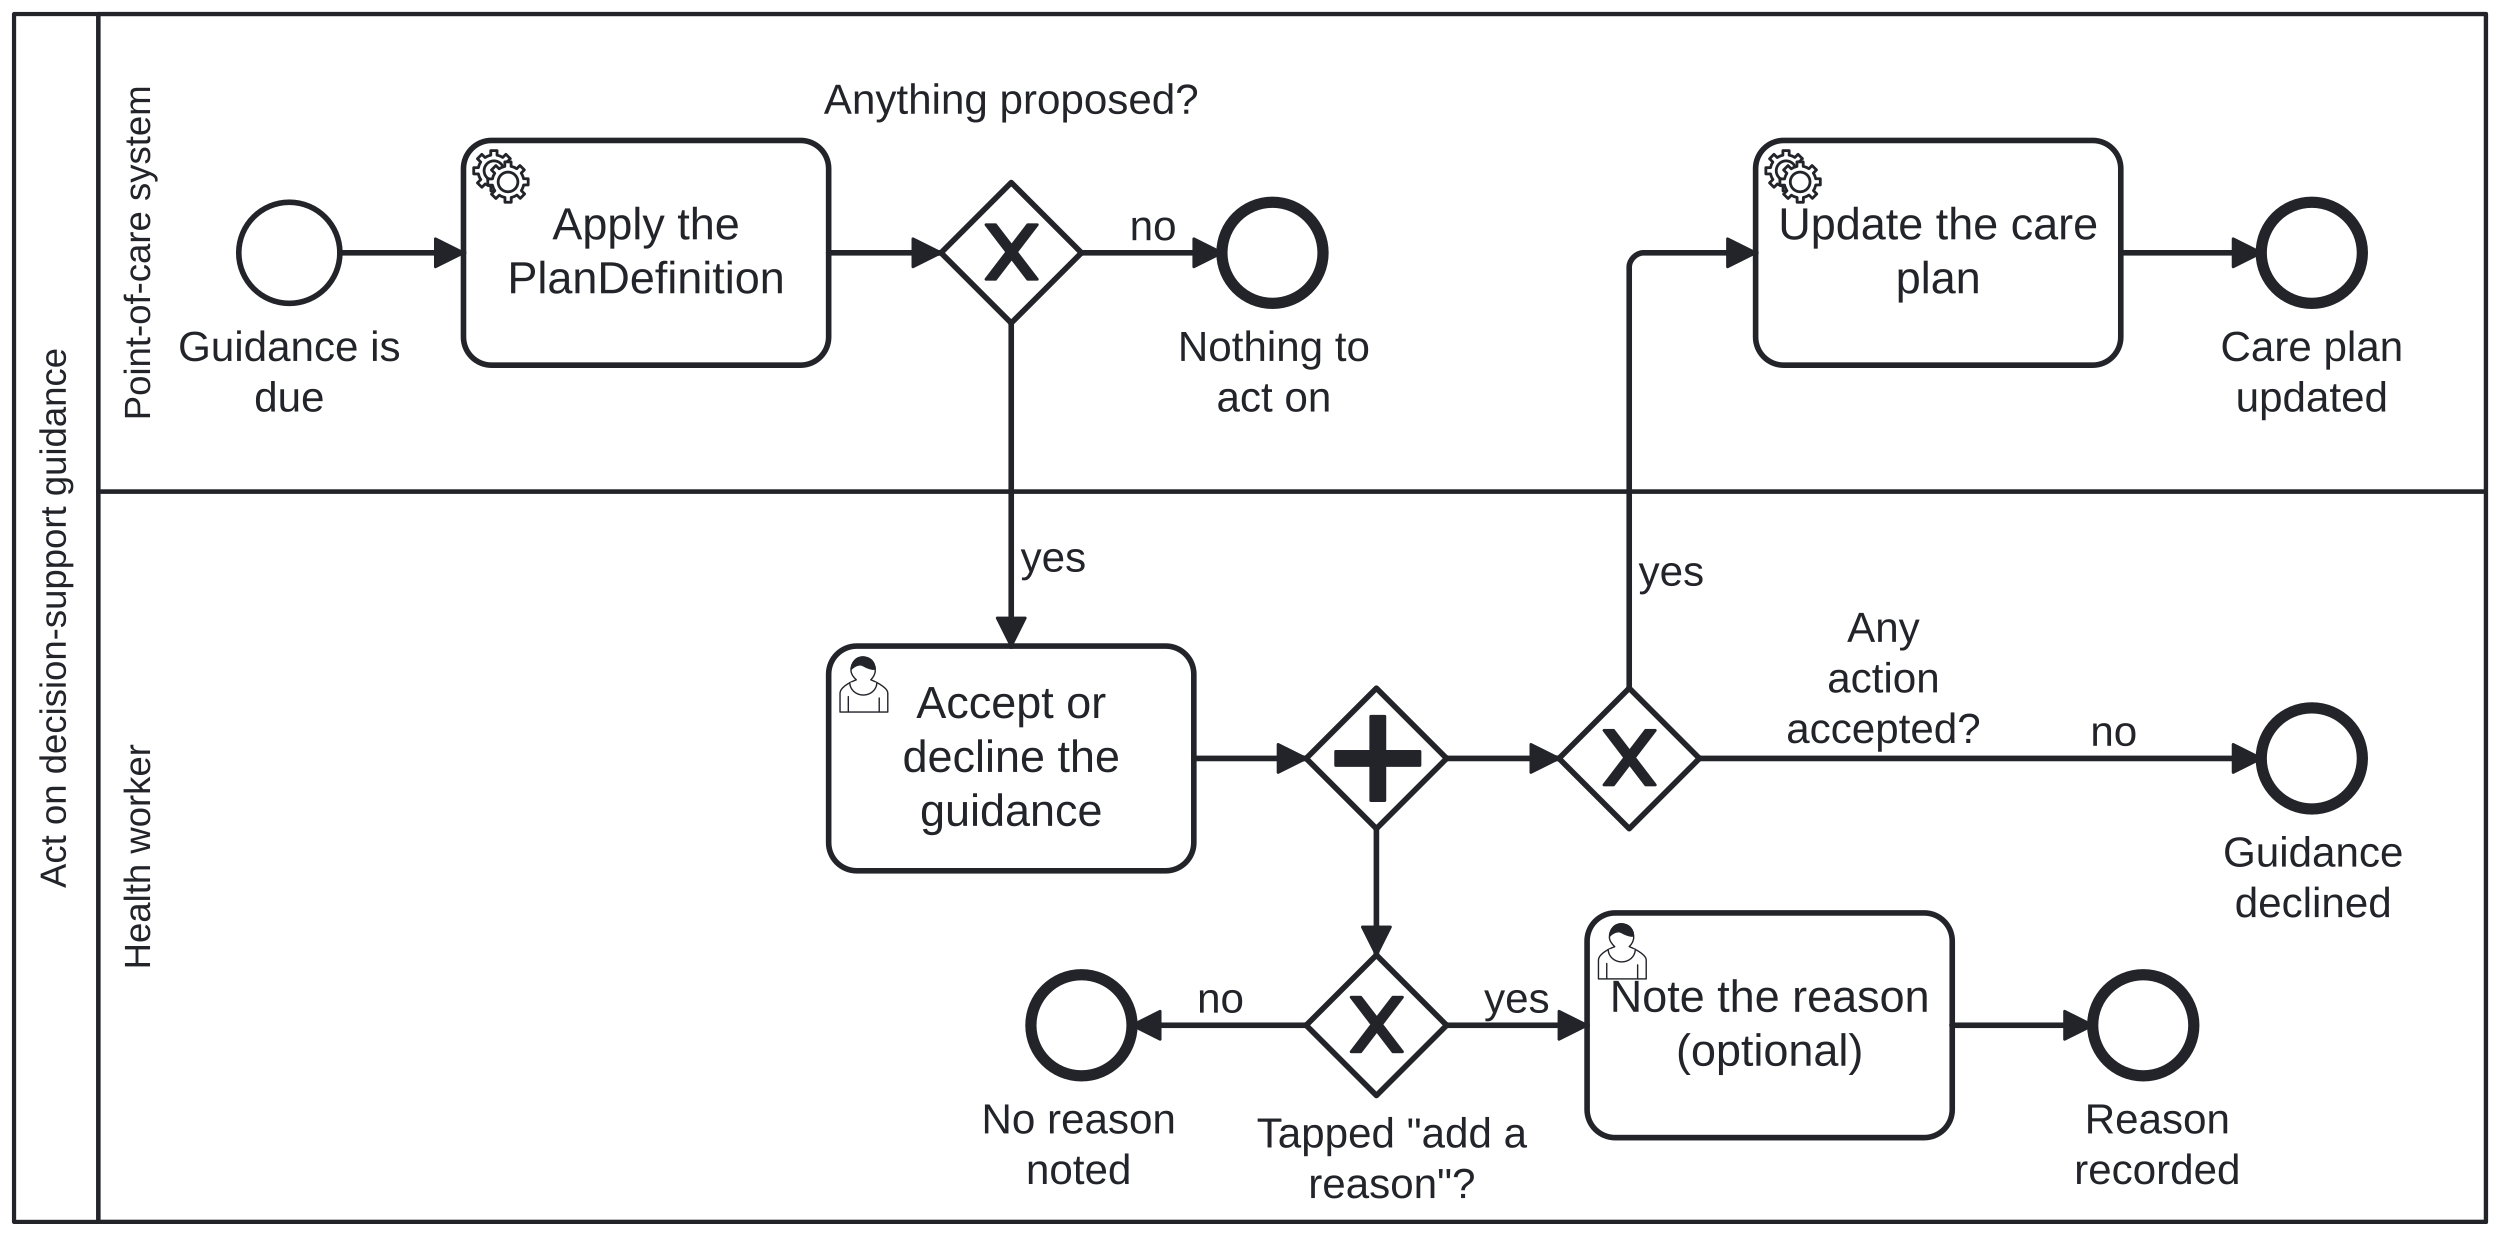
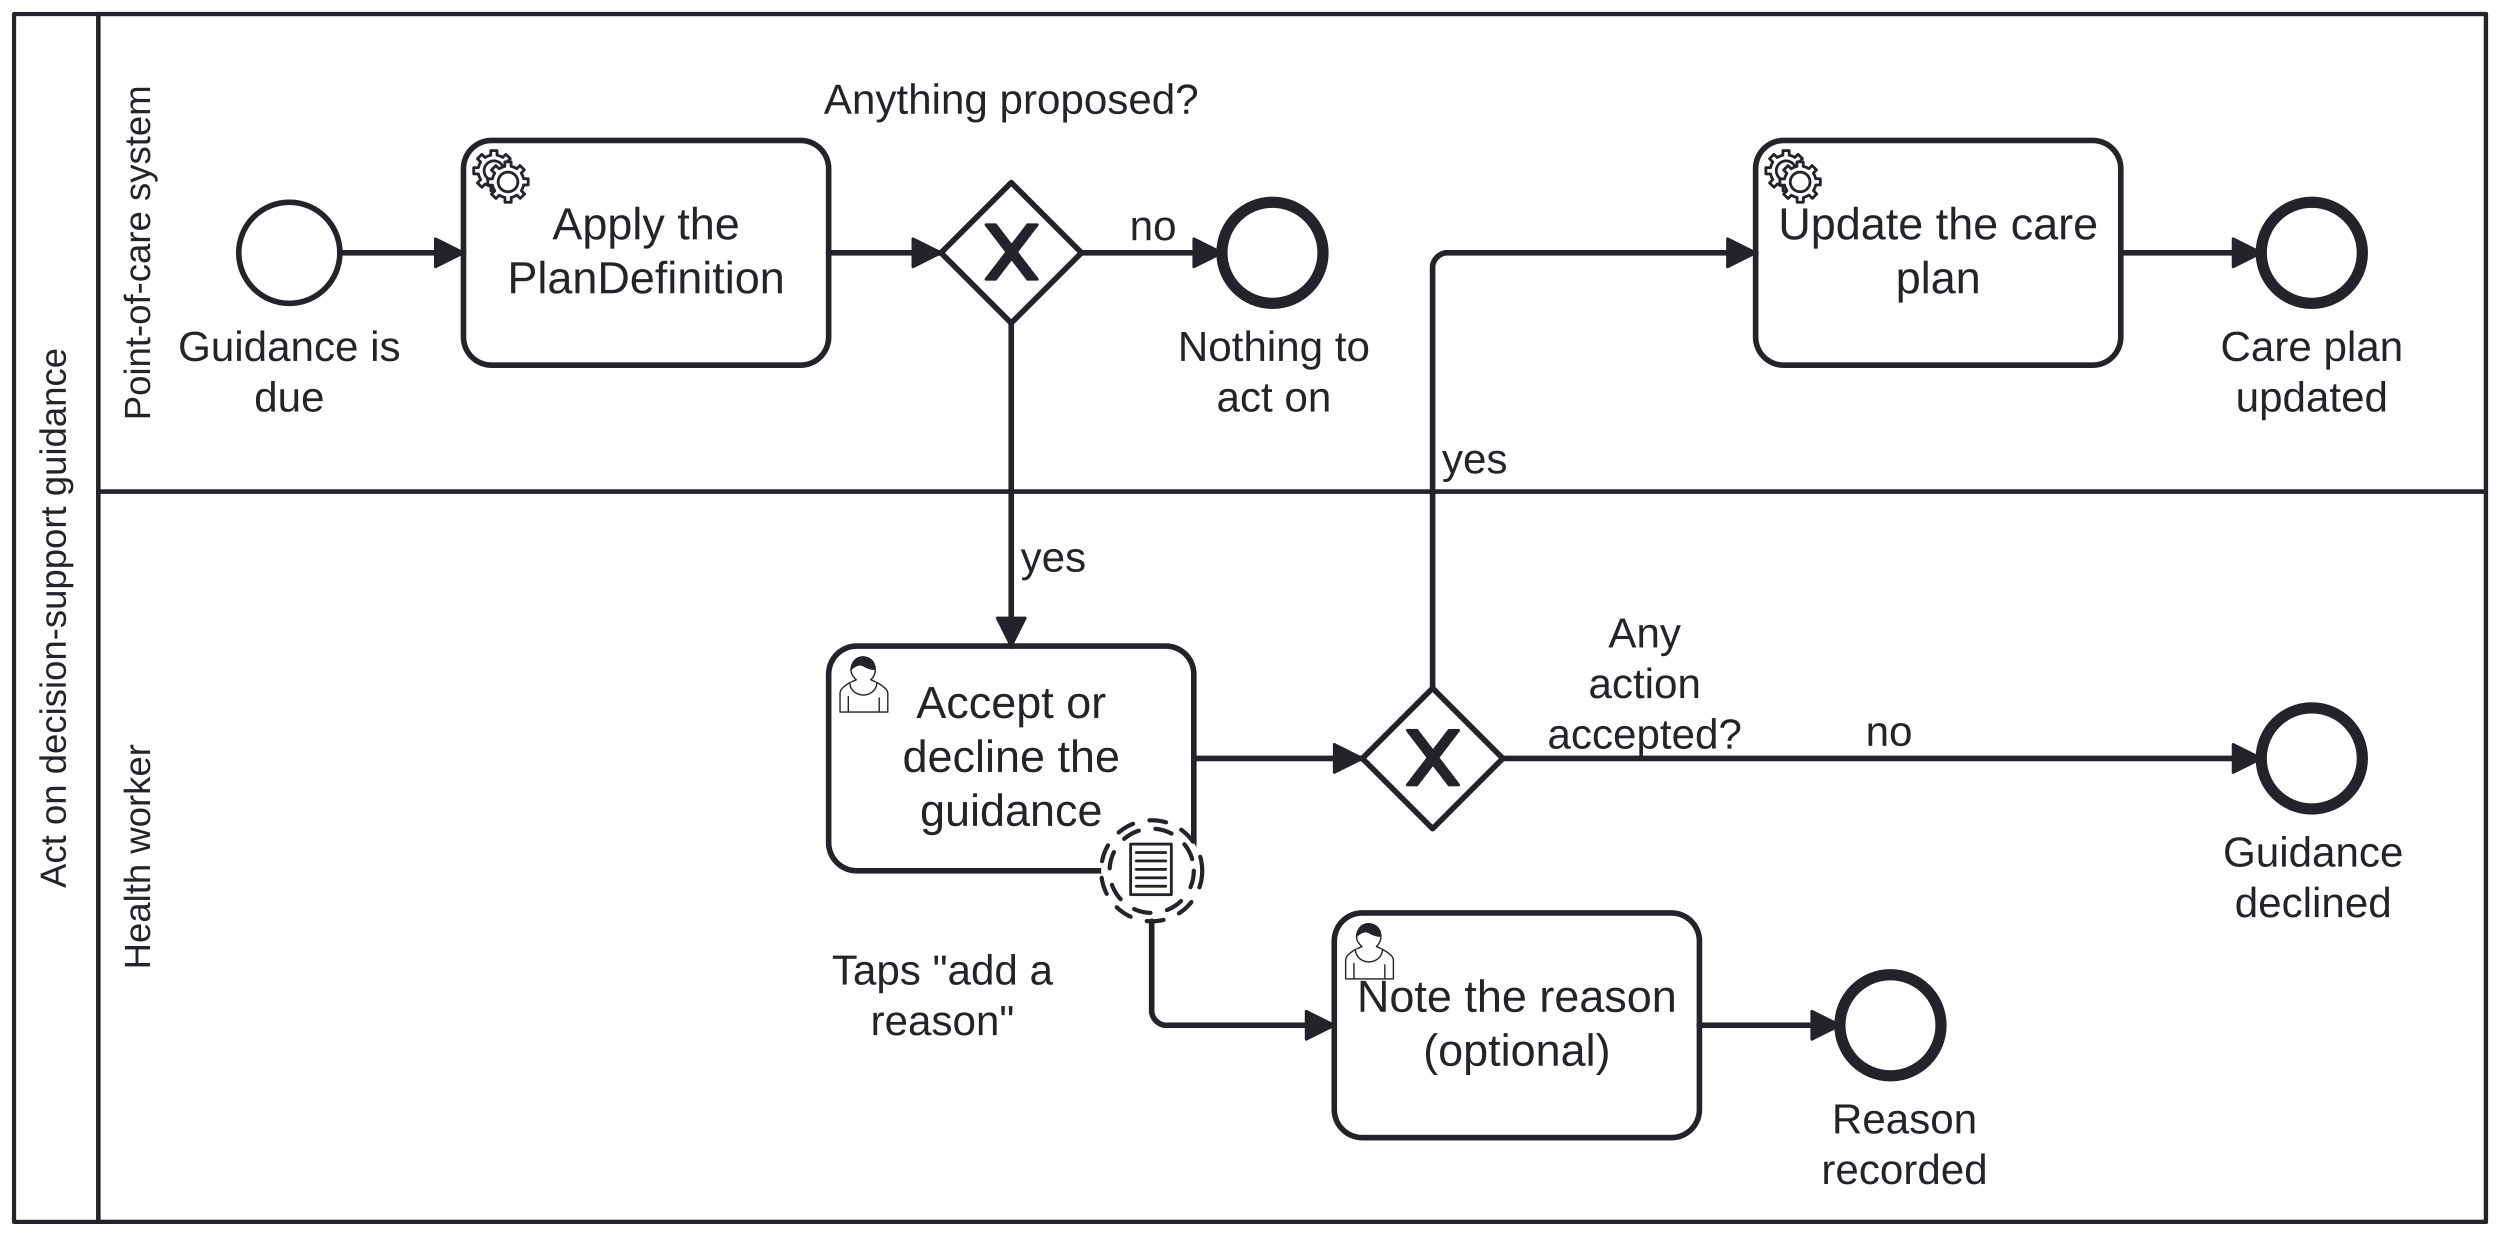
<svg xmlns="http://www.w3.org/2000/svg" width="100%" style="max-width:100%;height:auto" viewBox="95 35 890 440" version="1.1">
  <rect x="95" y="35" width="890" height="440" fill="#ffffff" />
  <g class="djs-group">
    <g class="djs-element djs-shape" data-element-id="Participant_ActOnDecisionSupport" style="display: block;" transform="matrix(1 0 0 1 100 40)">
      <g class="djs-visual">
        <rect x="0" y="0" width="880" height="430" rx="0" ry="0" style="stroke-linecap: round; stroke-linejoin: round; stroke: rgb(34, 36, 42); stroke-width: 1.5px; fill: white; fill-opacity: 0.95;" />
        <path style="fill: none; stroke-linecap: round; stroke-linejoin: round; stroke: rgb(34, 36, 42); stroke-width: 1.5px;" d="M30,0L30,430" />
        <text lineHeight="1.05" class="djs-label" transform="matrix(-1.83697e-16 -1 1 -1.83697e-16 0 430)" style="font-family: Arial, sans-serif; font-size: 13px; font-weight: normal; fill: rgb(34, 36, 42);">
          <tspan x="118.884" y="18.413">Act on decision-support guidance</tspan>
        </text>
      </g>
      <rect class="djs-hit djs-hit-all" x="0" y="0" width="880" height="430" style="fill: none; stroke-opacity: 0; stroke: white; stroke-width: 15px;" />
    </g>
    <g class="djs-children">
      <g class="djs-group">
        <g class="djs-element djs-shape" data-element-id="Lane_HealthWorker" style="display: block;" transform="matrix(1 0 0 1 130 210)">
          <g class="djs-visual">
            <rect x="0" y="0" width="850" height="260" rx="0" ry="0" style="stroke-linecap: round; stroke-linejoin: round; stroke: rgb(34, 36, 42); stroke-width: 1.5px; fill: white; fill-opacity: 0.25;" />
            <text lineHeight="1.05" class="djs-label" transform="matrix(-1.83697e-16 -1 1 -1.83697e-16 0 260)" style="font-family: Arial, sans-serif; font-size: 13px; font-weight: normal; fill: rgb(34, 36, 42);">
              <tspan x="89.902" y="18.413">Health worker</tspan>
            </text>
          </g>
          <rect class="djs-hit djs-hit-all" x="0" y="0" width="850" height="260" style="fill: none; stroke-opacity: 0; stroke: white; stroke-width: 15px;" />
        </g>
      </g>
      <g class="djs-group">
        <g class="djs-element djs-shape" data-element-id="Lane_System" style="display: block;" transform="matrix(1 0 0 1 130 40)">
          <g class="djs-visual">
            <rect x="0" y="0" width="850" height="170" rx="0" ry="0" style="stroke-linecap: round; stroke-linejoin: round; stroke: rgb(34, 36, 42); stroke-width: 1.5px; fill: white; fill-opacity: 0.25;" />
            <text lineHeight="1.05" class="djs-label" transform="matrix(-1.83697e-16 -1 1 -1.83697e-16 0 170)" style="font-family: Arial, sans-serif; font-size: 13px; font-weight: normal; fill: rgb(34, 36, 42);">
              <tspan x="25.399" y="18.413">Point-of-care system</tspan>
            </text>
          </g>
          <rect class="djs-hit djs-hit-all" x="0" y="0" width="850" height="170" style="fill: none; stroke-opacity: 0; stroke: white; stroke-width: 15px;" />
        </g>
      </g>
      <g class="djs-group">
        <g class="djs-element djs-shape" data-element-id="Start_GuidanceDue" style="display: block;" transform="matrix(1 0 0 1 180 107)">
          <g class="djs-visual">
            <circle cx="18" cy="18" r="18" style="stroke-linecap: round; stroke-linejoin: round; stroke: rgb(34, 36, 42); stroke-width: 2px; fill: white; fill-opacity: 0.95;" />
          </g>
          <rect class="djs-hit djs-hit-all" x="0" y="0" width="36" height="36" style="fill: none; stroke-opacity: 0; stroke: white; stroke-width: 15px;" />
        </g>
      </g>
      <g class="djs-group">
        <g class="djs-element djs-shape" data-element-id="Start_GuidanceDue_label" style="display: block;" transform="matrix(1 0 0 1 158 150)">
          <g class="djs-visual">
            <text lineHeight="1.2" class="djs-label" style="font-family: Arial, sans-serif; font-size: 15px; font-weight: normal; fill: rgb(34, 36, 42);">
              <tspan x="0.394" y="13.5">Guidance is</tspan>
              <tspan x="27.487" y="31.5">due</tspan>
            </text>
          </g>
          <rect class="djs-hit djs-hit-all" x="0" y="0" width="80" height="36" style="fill: none; stroke-opacity: 0; stroke: white; stroke-width: 15px;" />
        </g>
      </g>
      <g class="djs-group">
        <g class="djs-element djs-shape" data-element-id="Task_Apply" style="display: block;" transform="matrix(1 0 0 1 260 85)">
          <g class="djs-visual">
            <rect x="0" y="0" width="130" height="80" rx="10" ry="10" style="stroke-linecap: round; stroke-linejoin: round; stroke: rgb(34, 36, 42); stroke-width: 2px; fill: white; fill-opacity: 0.95;" />
            <text lineHeight="1.2" class="djs-label" style="font-family: Arial, sans-serif; font-size: 16px; font-weight: normal; fill: rgb(34, 36, 42);">
              <tspan x="31.645" y="35.2">Apply the </tspan>
              <tspan x="15.637" y="54.4">PlanDefinition</tspan>
            </text>
            <circle cx="5" cy="5" r="5" transform="translate(6, 6)" style="stroke-linecap: round; stroke-linejoin: round; stroke: none; stroke-width: 2px; fill: white;" />
            <path d="m 12,18 v -1.713 c 0.352,-0.07 0.704,-0.178 1.048,-0.321 0.344,-0.145 0.666,-0.321 0.966,-0.521 l 1.194,1.18 1.567,-1.577 -1.195,-1.18 c 0.403,-0.614 0.683,-1.299 0.825,-2.018 l 1.622,-0.01 v -2.22 l -1.637,0.01 c -0.073,-0.352 -0.178,-0.7 -0.324,-1.044 -0.145,-0.344 -0.321,-0.664 -0.523,-0.962 l 1.131,-1.136 -1.583,-1.563 -1.13,1.136 c -0.614,-0.401 -1.303,-0.681 -2.023,-0.822 l 0.009,-1.619 h -2.241 l 0.004,1.631 c -0.354,0.074 -0.705,0.18 -1.05,0.324 -0.344,0.144 -0.665,0.321 -0.964,0.52 l -1.17,-1.158 -1.567,1.579 1.168,1.157 c -0.403,0.613 -0.683,1.298 -0.825,2.017 l -1.659,0.003 v 2.222 l 1.672,-0.006 c 0.073,0.351 0.18,0.702 0.324,1.045 0.145,0.344 0.321,0.664 0.523,0.961 l -1.199,1.197 1.584,1.56 1.196,-1.193 c 0.614,0.403 1.303,0.682 2.023,0.823 l 7.19e-4,1.699 h 2.227 z m 0.221,-3.996 c -1.789,0.75 -3.858,-0.093 -4.61,-1.874 -0.752,-1.783 0.091,-3.846 1.88,-4.596 1.788,-0.749 3.857,0.093 4.609,1.874 0.752,1.782 -0.091,3.846 -1.88,4.596 z" style="fill: white; stroke-linecap: round; stroke-linejoin: round; stroke: rgb(34, 36, 42); stroke-width: 1px;" />
            <circle cx="5" cy="5" r="5" transform="translate(11, 10)" style="stroke-linecap: round; stroke-linejoin: round; stroke: none; stroke-width: 2px; fill: white;" />
            <path d="m 17,22 v -1.713 c 0.352,-0.07 0.704,-0.178 1.048,-0.321 0.344,-0.145 0.666,-0.321 0.966,-0.521 l 1.194,1.18 1.567,-1.577 -1.195,-1.18 c 0.403,-0.614 0.683,-1.299 0.825,-2.018 l 1.622,-0.01 v -2.22 l -1.637,0.01 c -0.073,-0.352 -0.178,-0.7 -0.324,-1.044 -0.145,-0.344 -0.321,-0.664 -0.523,-0.962 l 1.131,-1.136 -1.583,-1.563 -1.13,1.136 c -0.614,-0.401 -1.303,-0.681 -2.023,-0.822 l 0.009,-1.619 h -2.241 l 0.004,1.631 c -0.354,0.074 -0.705,0.18 -1.05,0.324 -0.344,0.144 -0.665,0.321 -0.964,0.52 l -1.17,-1.158 -1.567,1.579 1.168,1.157 c -0.403,0.613 -0.683,1.298 -0.825,2.017 l -1.659,0.003 v 2.222 l 1.672,-0.006 c 0.073,0.351 0.18,0.702 0.324,1.045 0.145,0.344 0.321,0.664 0.523,0.961 l -1.199,1.197 1.584,1.56 1.196,-1.193 c 0.614,0.403 1.303,0.682 2.023,0.823 l 7.19e-4,1.699 h 2.227 z m 0.221,-3.996 c -1.789,0.75 -3.858,-0.093 -4.61,-1.874 -0.752,-1.783 0.091,-3.846 1.88,-4.596 1.788,-0.749 3.857,0.093 4.609,1.874 0.752,1.782 -0.091,3.846 -1.88,4.596 z" style="fill: white; stroke-linecap: round; stroke-linejoin: round; stroke: rgb(34, 36, 42); stroke-width: 1px;" />
          </g>
          <rect class="djs-hit djs-hit-all" x="0" y="0" width="130" height="80" style="fill: none; stroke-opacity: 0; stroke: white; stroke-width: 15px;" />
        </g>
      </g>
      <g class="djs-group">
        <g class="djs-element djs-shape" data-element-id="Gateway_HasGuidance" style="display: block;" transform="matrix(1 0 0 1 430 100)">
          <g class="djs-visual">
            <polygon points="25,0 50,25 25,50 0,25" style="stroke-linecap: round; stroke-linejoin: round; stroke: rgb(34, 36, 42); stroke-width: 2px; fill: white; fill-opacity: 0.95;" />
            <path d="m 16,15 7.429,9.714 -7.429,9.714 3.429,0 5.714,-7.464 5.714,7.464 3.429,0 -7.429,-9.714 7.429,-9.714 -3.429,0 -5.714,7.464 -5.714,-7.464 -3.429,0 z" style="fill: rgb(34, 36, 42); stroke-linecap: round; stroke-linejoin: round; stroke: rgb(34, 36, 42); stroke-width: 1px;" />
          </g>
          <rect class="djs-hit djs-hit-all" x="0" y="0" width="50" height="50" style="fill: none; stroke-opacity: 0; stroke: white; stroke-width: 15px;" />
        </g>
      </g>
      <g class="djs-group">
        <g class="djs-element djs-shape" data-element-id="Gateway_HasGuidance_label" style="display: block;" transform="matrix(1 0 0 1 388 62)">
          <g class="djs-visual">
            <text lineHeight="1.2" class="djs-label" style="font-family: Arial, sans-serif; font-size: 15px; font-weight: normal; fill: rgb(34, 36, 42);">
              <tspan x="0.284" y="13.5">Anything proposed?</tspan>
            </text>
          </g>
          <rect class="djs-hit djs-hit-all" x="0" y="0" width="134" height="18" style="fill: none; stroke-opacity: 0; stroke: white; stroke-width: 15px;" />
        </g>
      </g>
      <g class="djs-group">
        <g class="djs-element djs-shape" data-element-id="End_NoGuidance" style="display: block;" transform="matrix(1 0 0 1 530 107)">
          <g class="djs-visual">
            <circle cx="18" cy="18" r="18" style="stroke-linecap: round; stroke-linejoin: round; stroke: rgb(34, 36, 42); stroke-width: 4px; fill: white; fill-opacity: 0.95;" />
          </g>
          <rect class="djs-hit djs-hit-all" x="0" y="0" width="36" height="36" style="fill: none; stroke-opacity: 0; stroke: white; stroke-width: 15px;" />
        </g>
      </g>
      <g class="djs-group">
        <g class="djs-element djs-shape" data-element-id="End_NoGuidance_label" style="display: block;" transform="matrix(1 0 0 1 514 150)">
          <g class="djs-visual">
            <text lineHeight="1.2" class="djs-label" style="font-family: Arial, sans-serif; font-size: 15px; font-weight: normal; fill: rgb(34, 36, 42);">
              <tspan x="0.311" y="13.5">Nothing to</tspan>
              <tspan x="14.069" y="31.5">act on</tspan>
            </text>
          </g>
          <rect class="djs-hit djs-hit-all" x="0" y="0" width="69" height="36" style="fill: none; stroke-opacity: 0; stroke: white; stroke-width: 15px;" />
        </g>
      </g>
      <g class="djs-group">
        <g class="djs-element djs-shape" data-element-id="Task_Review" style="display: block;" transform="matrix(1 0 0 1 390 265)">
          <g class="djs-visual">
            <rect x="0" y="0" width="130" height="80" rx="10" ry="10" style="stroke-linecap: round; stroke-linejoin: round; stroke: rgb(34, 36, 42); stroke-width: 2px; fill: white; fill-opacity: 0.95;" />
            <text lineHeight="1.2" class="djs-label" style="font-family: Arial, sans-serif; font-size: 16px; font-weight: normal; fill: rgb(34, 36, 42);">
              <tspan x="31.207" y="25.6">Accept or </tspan>
              <tspan x="26.305" y="44.8">decline the </tspan>
              <tspan x="32.527" y="64">guidance</tspan>
            </text>
            <path d="m 15,12 c 0.909,-0.845 1.594,-2.049 1.594,-3.385 0,-2.554 -1.805,-4.622 -4.357,-4.622 -2.552,0 -4.288,2.068 -4.288,4.622 0,1.348 0.974,2.562 1.896,3.405 -0.529,0.187 -5.669,2.097 -5.794,4.756 v 6.718 h 17 v -6.718 c 0,-2.298 -5.528,-4.595 -6.051,-4.776 zm -8,6 l 0,5.5 m 11,0 l 0,-5" style="fill: white; stroke-linecap: round; stroke-linejoin: round; stroke: rgb(34, 36, 42); stroke-width: 0.5px;" />
            <path d="m 15,12 m 2.162,1.009 c 0,2.447 -2.158,4.431 -4.821,4.431 -2.665,0 -4.822,-1.981 -4.822,-4.431 " style="fill: white; stroke-linecap: round; stroke-linejoin: round; stroke: rgb(34, 36, 42); stroke-width: 0.5px;" />
            <path d="m 15,12 m -6.9,-3.80 c 0,0 2.251,-2.358 4.274,-1.177 2.024,1.181 4.221,1.537 4.124,0.965 -0.098,-0.57 -0.117,-3.791 -4.191,-4.136 -3.575,0.001 -4.208,3.367 -4.207,4.348 z" style="fill: rgb(34, 36, 42); stroke-linecap: round; stroke-linejoin: round; stroke: rgb(34, 36, 42); stroke-width: 0.5px;" />
          </g>
          <rect class="djs-hit djs-hit-all" x="0" y="0" width="130" height="80" style="fill: none; stroke-opacity: 0; stroke: white; stroke-width: 15px;" />
        </g>
      </g>
      <g class="djs-group">
-         <g class="djs-element djs-shape" data-element-id="Gateway_Fork" style="display: block;" transform="matrix(1 0 0 1 560 280)">
-           <g class="djs-visual">
-             <polygon points="25,0 50,25 25,50 0,25" style="stroke-linecap: round; stroke-linejoin: round; stroke: rgb(34, 36, 42); stroke-width: 2px; fill: white; fill-opacity: 0.95;" />
-             <path d="m 23,10 0,12.5 -12.5,0 0,5 12.5,0 0,12.5 5,0 0,-12.5 12.5,0 0,-5 -12.5,0 0,-12.5 -5,0 z" style="fill: rgb(34, 36, 42); stroke-linecap: round; stroke-linejoin: round; stroke: rgb(34, 36, 42); stroke-width: 1px;" />
-           </g>
-           <rect class="djs-hit djs-hit-all" x="0" y="0" width="50" height="50" style="fill: none; stroke-opacity: 0; stroke: white; stroke-width: 15px;" />
-         </g>
-       </g>
-       <g class="djs-group">
-         <g class="djs-element djs-shape" data-element-id="Gateway_AddReason" style="display: block;" transform="matrix(1 0 0 1 560 375)">
+         <g class="djs-element djs-shape" data-element-id="Gateway_Accepted" style="display: block;" transform="matrix(1 0 0 1 580 280)">
          <g class="djs-visual">
            <polygon points="25,0 50,25 25,50 0,25" style="stroke-linecap: round; stroke-linejoin: round; stroke: rgb(34, 36, 42); stroke-width: 2px; fill: white; fill-opacity: 0.95;" />
            <path d="m 16,15 7.429,9.714 -7.429,9.714 3.429,0 5.714,-7.464 5.714,7.464 3.429,0 -7.429,-9.714 7.429,-9.714 -3.429,0 -5.714,7.464 -5.714,-7.464 -3.429,0 z" style="fill: rgb(34, 36, 42); stroke-linecap: round; stroke-linejoin: round; stroke: rgb(34, 36, 42); stroke-width: 1px;" />
          </g>
          <rect class="djs-hit djs-hit-all" x="0" y="0" width="50" height="50" style="fill: none; stroke-opacity: 0; stroke: white; stroke-width: 15px;" />
        </g>
      </g>
      <g class="djs-group">
-         <g class="djs-element djs-shape" data-element-id="Gateway_AddReason_label" style="display: block;" transform="matrix(1 0 0 1 542 430)">
-           <g class="djs-visual">
-             <text lineHeight="1.2" class="djs-label" style="font-family: Arial, sans-serif; font-size: 15px; font-weight: normal; fill: rgb(34, 36, 42);">
-               <tspan x="0.38" y="13.5">Tapped "add a</tspan>
-               <tspan x="18.734" y="31.5">reason"?</tspan>
-             </text>
-           </g>
-           <rect class="djs-hit djs-hit-all" x="0" y="0" width="97" height="36" style="fill: none; stroke-opacity: 0; stroke: white; stroke-width: 15px;" />
-         </g>
-       </g>
-       <g class="djs-group">
-         <g class="djs-element djs-shape" data-element-id="End_NoReason" style="display: block;" transform="matrix(1 0 0 1 462 382)">
-           <g class="djs-visual">
-             <circle cx="18" cy="18" r="18" style="stroke-linecap: round; stroke-linejoin: round; stroke: rgb(34, 36, 42); stroke-width: 4px; fill: white; fill-opacity: 0.95;" />
-           </g>
-           <rect class="djs-hit djs-hit-all" x="0" y="0" width="36" height="36" style="fill: none; stroke-opacity: 0; stroke: white; stroke-width: 15px;" />
-         </g>
-       </g>
-       <g class="djs-group">
-         <g class="djs-element djs-shape" data-element-id="End_NoReason_label" style="display: block;" transform="matrix(1 0 0 1 444 425)">
-           <g class="djs-visual">
-             <text lineHeight="1.2" class="djs-label" style="font-family: Arial, sans-serif; font-size: 15px; font-weight: normal; fill: rgb(34, 36, 42);">
-               <tspan x="0.397" y="13.5">No reason</tspan>
-               <tspan x="16.232" y="31.5">noted</tspan>
-             </text>
-           </g>
-           <rect class="djs-hit djs-hit-all" x="0" y="0" width="70" height="36" style="fill: none; stroke-opacity: 0; stroke: white; stroke-width: 15px;" />
-         </g>
-       </g>
-       <g class="djs-group">
-         <g class="djs-element djs-shape" data-element-id="Gateway_Accepted" style="display: block;" transform="matrix(1 0 0 1 650 280)">
-           <g class="djs-visual">
-             <polygon points="25,0 50,25 25,50 0,25" style="stroke-linecap: round; stroke-linejoin: round; stroke: rgb(34, 36, 42); stroke-width: 2px; fill: white; fill-opacity: 0.95;" />
-             <path d="m 16,15 7.429,9.714 -7.429,9.714 3.429,0 5.714,-7.464 5.714,7.464 3.429,0 -7.429,-9.714 7.429,-9.714 -3.429,0 -5.714,7.464 -5.714,-7.464 -3.429,0 z" style="fill: rgb(34, 36, 42); stroke-linecap: round; stroke-linejoin: round; stroke: rgb(34, 36, 42); stroke-width: 1px;" />
-           </g>
-           <rect class="djs-hit djs-hit-all" x="0" y="0" width="50" height="50" style="fill: none; stroke-opacity: 0; stroke: white; stroke-width: 15px;" />
-         </g>
-       </g>
-       <g class="djs-group">
-         <g class="djs-element djs-shape" data-element-id="Gateway_Accepted_label" style="display: block;" transform="matrix(1 0 0 1 730 250)">
+         <g class="djs-element djs-shape" data-element-id="Gateway_Accepted_label" style="display: block;" transform="matrix(1 0 0 1 645 252)">
          <g class="djs-visual">
            <text lineHeight="1.2" class="djs-label" style="font-family: Arial, sans-serif; font-size: 15px; font-weight: normal; fill: rgb(34, 36, 42);">
              <tspan x="22.576" y="13.5">Any </tspan>
              <tspan x="15.487" y="31.5">action </tspan>
              <tspan x="0.889" y="49.5">accepted?</tspan>
            </text>
          </g>
          <rect class="djs-hit djs-hit-all" x="0" y="0" width="71" height="36" style="fill: none; stroke-opacity: 0; stroke: white; stroke-width: 15px;" />
        </g>
      </g>
      <g class="djs-group">
        <g class="djs-element djs-shape" data-element-id="Task_Activate" style="display: block;" transform="matrix(1 0 0 1 720 85)">
          <g class="djs-visual">
            <rect x="0" y="0" width="130" height="80" rx="10" ry="10" style="stroke-linecap: round; stroke-linejoin: round; stroke: rgb(34, 36, 42); stroke-width: 2px; fill: white; fill-opacity: 0.95;" />
            <text lineHeight="1.2" class="djs-label" style="font-family: Arial, sans-serif; font-size: 16px; font-weight: normal; fill: rgb(34, 36, 42);">
              <tspan x="8.074" y="35.2">Update the care</tspan>
              <tspan x="49.875" y="54.4">plan</tspan>
            </text>
            <circle cx="5" cy="5" r="5" transform="translate(6, 6)" style="stroke-linecap: round; stroke-linejoin: round; stroke: none; stroke-width: 2px; fill: white;" />
            <path d="m 12,18 v -1.713 c 0.352,-0.07 0.704,-0.178 1.048,-0.321 0.344,-0.145 0.666,-0.321 0.966,-0.521 l 1.194,1.18 1.567,-1.577 -1.195,-1.18 c 0.403,-0.614 0.683,-1.299 0.825,-2.018 l 1.622,-0.01 v -2.22 l -1.637,0.01 c -0.073,-0.352 -0.178,-0.7 -0.324,-1.044 -0.145,-0.344 -0.321,-0.664 -0.523,-0.962 l 1.131,-1.136 -1.583,-1.563 -1.13,1.136 c -0.614,-0.401 -1.303,-0.681 -2.023,-0.822 l 0.009,-1.619 h -2.241 l 0.004,1.631 c -0.354,0.074 -0.705,0.18 -1.05,0.324 -0.344,0.144 -0.665,0.321 -0.964,0.52 l -1.17,-1.158 -1.567,1.579 1.168,1.157 c -0.403,0.613 -0.683,1.298 -0.825,2.017 l -1.659,0.003 v 2.222 l 1.672,-0.006 c 0.073,0.351 0.18,0.702 0.324,1.045 0.145,0.344 0.321,0.664 0.523,0.961 l -1.199,1.197 1.584,1.56 1.196,-1.193 c 0.614,0.403 1.303,0.682 2.023,0.823 l 7.19e-4,1.699 h 2.227 z m 0.221,-3.996 c -1.789,0.75 -3.858,-0.093 -4.61,-1.874 -0.752,-1.783 0.091,-3.846 1.88,-4.596 1.788,-0.749 3.857,0.093 4.609,1.874 0.752,1.782 -0.091,3.846 -1.88,4.596 z" style="fill: white; stroke-linecap: round; stroke-linejoin: round; stroke: rgb(34, 36, 42); stroke-width: 1px;" />
            <circle cx="5" cy="5" r="5" transform="translate(11, 10)" style="stroke-linecap: round; stroke-linejoin: round; stroke: none; stroke-width: 2px; fill: white;" />
            <path d="m 17,22 v -1.713 c 0.352,-0.07 0.704,-0.178 1.048,-0.321 0.344,-0.145 0.666,-0.321 0.966,-0.521 l 1.194,1.18 1.567,-1.577 -1.195,-1.18 c 0.403,-0.614 0.683,-1.299 0.825,-2.018 l 1.622,-0.01 v -2.22 l -1.637,0.01 c -0.073,-0.352 -0.178,-0.7 -0.324,-1.044 -0.145,-0.344 -0.321,-0.664 -0.523,-0.962 l 1.131,-1.136 -1.583,-1.563 -1.13,1.136 c -0.614,-0.401 -1.303,-0.681 -2.023,-0.822 l 0.009,-1.619 h -2.241 l 0.004,1.631 c -0.354,0.074 -0.705,0.18 -1.05,0.324 -0.344,0.144 -0.665,0.321 -0.964,0.52 l -1.17,-1.158 -1.567,1.579 1.168,1.157 c -0.403,0.613 -0.683,1.298 -0.825,2.017 l -1.659,0.003 v 2.222 l 1.672,-0.006 c 0.073,0.351 0.18,0.702 0.324,1.045 0.145,0.344 0.321,0.664 0.523,0.961 l -1.199,1.197 1.584,1.56 1.196,-1.193 c 0.614,0.403 1.303,0.682 2.023,0.823 l 7.19e-4,1.699 h 2.227 z m 0.221,-3.996 c -1.789,0.75 -3.858,-0.093 -4.61,-1.874 -0.752,-1.783 0.091,-3.846 1.88,-4.596 1.788,-0.749 3.857,0.093 4.609,1.874 0.752,1.782 -0.091,3.846 -1.88,4.596 z" style="fill: white; stroke-linecap: round; stroke-linejoin: round; stroke: rgb(34, 36, 42); stroke-width: 1px;" />
          </g>
          <rect class="djs-hit djs-hit-all" x="0" y="0" width="130" height="80" style="fill: none; stroke-opacity: 0; stroke: white; stroke-width: 15px;" />
        </g>
      </g>
      <g class="djs-group">
        <g class="djs-element djs-shape" data-element-id="End_Activated" style="display: block;" transform="matrix(1 0 0 1 900 107)">
          <g class="djs-visual">
            <circle cx="18" cy="18" r="18" style="stroke-linecap: round; stroke-linejoin: round; stroke: rgb(34, 36, 42); stroke-width: 4px; fill: white; fill-opacity: 0.95;" />
          </g>
          <rect class="djs-hit djs-hit-all" x="0" y="0" width="36" height="36" style="fill: none; stroke-opacity: 0; stroke: white; stroke-width: 15px;" />
        </g>
      </g>
      <g class="djs-group">
        <g class="djs-element djs-shape" data-element-id="End_Activated_label" style="display: block;" transform="matrix(1 0 0 1 885 150)">
          <g class="djs-visual">
            <text lineHeight="1.2" class="djs-label" style="font-family: Arial, sans-serif; font-size: 15px; font-weight: normal; fill: rgb(34, 36, 42);">
              <tspan x="0.48" y="13.5">Care plan</tspan>
              <tspan x="5.889" y="31.5">updated</tspan>
            </text>
          </g>
          <rect class="djs-hit djs-hit-all" x="0" y="0" width="66" height="36" style="fill: none; stroke-opacity: 0; stroke: white; stroke-width: 15px;" />
        </g>
      </g>
      <g class="djs-group">
        <g class="djs-element djs-shape" data-element-id="End_NoChange" style="display: block;" transform="matrix(1 0 0 1 900 287)">
          <g class="djs-visual">
            <circle cx="18" cy="18" r="18" style="stroke-linecap: round; stroke-linejoin: round; stroke: rgb(34, 36, 42); stroke-width: 4px; fill: white; fill-opacity: 0.95;" />
          </g>
          <rect class="djs-hit djs-hit-all" x="0" y="0" width="36" height="36" style="fill: none; stroke-opacity: 0; stroke: white; stroke-width: 15px;" />
        </g>
      </g>
      <g class="djs-group">
        <g class="djs-element djs-shape" data-element-id="End_NoChange_label" style="display: block;" transform="matrix(1 0 0 1 886 330)">
          <g class="djs-visual">
            <text lineHeight="1.2" class="djs-label" style="font-family: Arial, sans-serif; font-size: 15px; font-weight: normal; fill: rgb(34, 36, 42);">
              <tspan x="0.394" y="13.5">Guidance</tspan>
              <tspan x="4.562" y="31.5">declined</tspan>
            </text>
          </g>
          <rect class="djs-hit djs-hit-all" x="0" y="0" width="65" height="36" style="fill: none; stroke-opacity: 0; stroke: white; stroke-width: 15px;" />
        </g>
      </g>
      <g class="djs-group">
-         <g class="djs-element djs-shape" data-element-id="Task_Rationale" style="display: block;" transform="matrix(1 0 0 1 660 360)">
+         <g class="djs-element djs-shape" data-element-id="Task_Rationale" style="display: block;" transform="matrix(1 0 0 1 570 360)">
          <g class="djs-visual">
            <rect x="0" y="0" width="130" height="80" rx="10" ry="10" style="stroke-linecap: round; stroke-linejoin: round; stroke: rgb(34, 36, 42); stroke-width: 2px; fill: white; fill-opacity: 0.95;" />
            <text lineHeight="1.2" class="djs-label" style="font-family: Arial, sans-serif; font-size: 16px; font-weight: normal; fill: rgb(34, 36, 42);">
              <tspan x="8.074" y="35.2">Note the reason </tspan>
              <tspan x="31.648" y="54.4">(optional)</tspan>
            </text>
            <path d="m 15,12 c 0.909,-0.845 1.594,-2.049 1.594,-3.385 0,-2.554 -1.805,-4.622 -4.357,-4.622 -2.552,0 -4.288,2.068 -4.288,4.622 0,1.348 0.974,2.562 1.896,3.405 -0.529,0.187 -5.669,2.097 -5.794,4.756 v 6.718 h 17 v -6.718 c 0,-2.298 -5.528,-4.595 -6.051,-4.776 zm -8,6 l 0,5.5 m 11,0 l 0,-5" style="fill: white; stroke-linecap: round; stroke-linejoin: round; stroke: rgb(34, 36, 42); stroke-width: 0.5px;" />
            <path d="m 15,12 m 2.162,1.009 c 0,2.447 -2.158,4.431 -4.821,4.431 -2.665,0 -4.822,-1.981 -4.822,-4.431 " style="fill: white; stroke-linecap: round; stroke-linejoin: round; stroke: rgb(34, 36, 42); stroke-width: 0.5px;" />
            <path d="m 15,12 m -6.9,-3.80 c 0,0 2.251,-2.358 4.274,-1.177 2.024,1.181 4.221,1.537 4.124,0.965 -0.098,-0.57 -0.117,-3.791 -4.191,-4.136 -3.575,0.001 -4.208,3.367 -4.207,4.348 z" style="fill: rgb(34, 36, 42); stroke-linecap: round; stroke-linejoin: round; stroke: rgb(34, 36, 42); stroke-width: 0.5px;" />
          </g>
          <rect class="djs-hit djs-hit-all" x="0" y="0" width="130" height="80" style="fill: none; stroke-opacity: 0; stroke: white; stroke-width: 15px;" />
        </g>
      </g>
      <g class="djs-group">
-         <g class="djs-element djs-shape" data-element-id="End_Noted" style="display: block;" transform="matrix(1 0 0 1 840 382)">
+         <g class="djs-element djs-shape" data-element-id="End_Noted" style="display: block;" transform="matrix(1 0 0 1 750 382)">
          <g class="djs-visual">
            <circle cx="18" cy="18" r="18" style="stroke-linecap: round; stroke-linejoin: round; stroke: rgb(34, 36, 42); stroke-width: 4px; fill: white; fill-opacity: 0.95;" />
          </g>
          <rect class="djs-hit djs-hit-all" x="0" y="0" width="36" height="36" style="fill: none; stroke-opacity: 0; stroke: white; stroke-width: 15px;" />
        </g>
      </g>
      <g class="djs-group">
-         <g class="djs-element djs-shape" data-element-id="End_Noted_label" style="display: block;" transform="matrix(1 0 0 1 833 425)">
+         <g class="djs-element djs-shape" data-element-id="End_Noted_label" style="display: block;" transform="matrix(1 0 0 1 743 425)">
          <g class="djs-visual">
            <text lineHeight="1.2" class="djs-label" style="font-family: Arial, sans-serif; font-size: 15px; font-weight: normal; fill: rgb(34, 36, 42);">
              <tspan x="4.149" y="13.5">Reason </tspan>
              <tspan x="0.399" y="31.5">recorded</tspan>
            </text>
          </g>
          <rect class="djs-hit djs-hit-all" x="0" y="0" width="60" height="36" style="fill: none; stroke-opacity: 0; stroke: white; stroke-width: 15px;" />
        </g>
      </g>
      <g class="djs-group">
+         <g class="djs-element djs-shape" data-element-id="Event_AddReason" style="display: block;" transform="matrix(1 0 0 1 487 327)">
+           <g class="djs-visual">
+             <circle cx="18" cy="18" r="18" style="stroke-linecap: round; stroke-linejoin: round; stroke: rgb(34, 36, 42); stroke-width: 1.5px; fill: white; fill-opacity: 1; stroke-dasharray: 6;" />
+             <circle cx="18" cy="18" r="15" style="stroke-linecap: round; stroke-linejoin: round; stroke: rgb(34, 36, 42); stroke-width: 1.5px; fill: none; fill-opacity: 1; stroke-dasharray: 6;" />
+             <path d="M 10.5,8.5 l 14.5,0 l 0,18 l -14.5,0 Z M 12.5,11.5 l 10.5,0 M 12.5,14.5 l 10.5,0 M 12.5,17.5 l 10.5,0 M 12.5,20.5 l 10.5,0 M 12.5,23.5 l 10.5,0 M 12.5,26.5 l 10.5,0 " style="fill: white; stroke-linecap: round; stroke-linejoin: round; stroke: rgb(34, 36, 42); stroke-width: 1px;" />
+           </g>
+           <rect class="djs-hit djs-hit-all" x="0" y="0" width="36" height="36" style="fill: none; stroke-opacity: 0; stroke: white; stroke-width: 15px;" />
+         </g>
+       </g>
+       <g class="djs-group">
+         <g class="djs-element djs-shape" data-element-id="Event_AddReason_label" style="display: block;" transform="matrix(1 0 0 1 391 372)">
+           <g class="djs-visual">
+             <text lineHeight="1.2" class="djs-label" style="font-family: Arial, sans-serif; font-size: 15px; font-weight: normal; fill: rgb(34, 36, 42);">
+               <tspan x="0.143" y="13.5">Taps "add a</tspan>
+               <tspan x="13.906" y="31.5">reason"</tspan>
+             </text>
+           </g>
+           <rect class="djs-hit djs-hit-all" x="0" y="0" width="79" height="36" style="fill: none; stroke-opacity: 0; stroke: white; stroke-width: 15px;" />
+         </g>
+       </g>
+       <g class="djs-group">
        <g class="djs-element djs-connection" data-element-id="D01" style="display: block;">
          <g class="djs-visual">
            <defs>
              <marker id="bpmn-marker-1" viewBox="0 0 20 20" refX="11" refY="10" markerWidth="10" markerHeight="10" orient="auto">
                <path d="M 1 5 L 11 10 L 1 15 Z" style="stroke-linecap: round; stroke-linejoin: round; stroke: rgb(34, 36, 42); stroke-width: 1px; fill: rgb(34, 36, 42);" />
              </marker>
            </defs>
            <path data-corner-radius="5" style="fill: none; stroke-linecap: round; stroke-linejoin: round; stroke: rgb(34, 36, 42); stroke-width: 2px; marker-end: url('#bpmn-marker-1');" d="M216,125L260,125" />
          </g>
          <path d="M216,125L260,125" class="djs-hit djs-hit-stroke" style="fill: none; stroke-opacity: 0; stroke: white; stroke-width: 15px;" />
        </g>
      </g>
      <g class="djs-group">
        <g class="djs-element djs-connection" data-element-id="D02" style="display: block;">
          <g class="djs-visual">
            <defs>
              <marker id="bpmn-marker-2" viewBox="0 0 20 20" refX="11" refY="10" markerWidth="10" markerHeight="10" orient="auto">
                <path d="M 1 5 L 11 10 L 1 15 Z" style="stroke-linecap: round; stroke-linejoin: round; stroke: rgb(34, 36, 42); stroke-width: 1px; fill: rgb(34, 36, 42);" />
              </marker>
            </defs>
            <path data-corner-radius="5" style="fill: none; stroke-linecap: round; stroke-linejoin: round; stroke: rgb(34, 36, 42); stroke-width: 2px; marker-end: url('#bpmn-marker-2');" d="M390,125L430,125" />
          </g>
          <path d="M390,125L430,125" class="djs-hit djs-hit-stroke" style="fill: none; stroke-opacity: 0; stroke: white; stroke-width: 15px;" />
        </g>
      </g>
      <g class="djs-group">
        <g class="djs-element djs-connection" data-element-id="D03" style="display: block;">
          <g class="djs-visual">
            <defs>
              <marker id="bpmn-marker-3" viewBox="0 0 20 20" refX="11" refY="10" markerWidth="10" markerHeight="10" orient="auto">
                <path d="M 1 5 L 11 10 L 1 15 Z" style="stroke-linecap: round; stroke-linejoin: round; stroke: rgb(34, 36, 42); stroke-width: 1px; fill: rgb(34, 36, 42);" />
              </marker>
            </defs>
            <path data-corner-radius="5" style="fill: none; stroke-linecap: round; stroke-linejoin: round; stroke: rgb(34, 36, 42); stroke-width: 2px; marker-end: url('#bpmn-marker-3');" d="M455,150L455,265" />
          </g>
          <path d="M455,150L455,265" class="djs-hit djs-hit-stroke" style="fill: none; stroke-opacity: 0; stroke: white; stroke-width: 15px;" />
        </g>
      </g>
      <g class="djs-group">
        <g class="djs-element djs-shape" data-element-id="D03_label" style="display: block;" transform="matrix(1 0 0 1 458 225)">
          <g class="djs-visual">
            <text lineHeight="1.2" class="djs-label" style="font-family: Arial, sans-serif; font-size: 15px; font-weight: normal; fill: rgb(34, 36, 42);">
              <tspan x="0.329" y="13.5">yes</tspan>
            </text>
          </g>
          <rect class="djs-hit djs-hit-all" x="0" y="0" width="24" height="18" style="fill: none; stroke-opacity: 0; stroke: white; stroke-width: 15px;" />
        </g>
      </g>
      <g class="djs-group">
        <g class="djs-element djs-connection" data-element-id="D04" style="display: block;">
          <g class="djs-visual">
            <defs>
              <marker id="bpmn-marker-4" viewBox="0 0 20 20" refX="11" refY="10" markerWidth="10" markerHeight="10" orient="auto">
                <path d="M 1 5 L 11 10 L 1 15 Z" style="stroke-linecap: round; stroke-linejoin: round; stroke: rgb(34, 36, 42); stroke-width: 1px; fill: rgb(34, 36, 42);" />
              </marker>
            </defs>
            <path data-corner-radius="5" style="fill: none; stroke-linecap: round; stroke-linejoin: round; stroke: rgb(34, 36, 42); stroke-width: 2px; marker-end: url('#bpmn-marker-4');" d="M480,125L530,125" />
          </g>
          <path d="M480,125L530,125" class="djs-hit djs-hit-stroke" style="fill: none; stroke-opacity: 0; stroke: white; stroke-width: 15px;" />
        </g>
      </g>
      <g class="djs-group">
        <g class="djs-element djs-shape" data-element-id="D04_label" style="display: block;" transform="matrix(1 0 0 1 497 107)">
          <g class="djs-visual">
            <text lineHeight="1.2" class="djs-label" style="font-family: Arial, sans-serif; font-size: 15px; font-weight: normal; fill: rgb(34, 36, 42);">
              <tspan x="0.158" y="13.5">no</tspan>
            </text>
          </g>
          <rect class="djs-hit djs-hit-all" x="0" y="0" width="17" height="18" style="fill: none; stroke-opacity: 0; stroke: white; stroke-width: 15px;" />
        </g>
      </g>
      <g class="djs-group">
        <g class="djs-element djs-connection" data-element-id="D05" style="display: block;">
          <g class="djs-visual">
            <defs>
              <marker id="bpmn-marker-5" viewBox="0 0 20 20" refX="11" refY="10" markerWidth="10" markerHeight="10" orient="auto">
                <path d="M 1 5 L 11 10 L 1 15 Z" style="stroke-linecap: round; stroke-linejoin: round; stroke: rgb(34, 36, 42); stroke-width: 1px; fill: rgb(34, 36, 42);" />
              </marker>
            </defs>
-             <path data-corner-radius="5" style="fill: none; stroke-linecap: round; stroke-linejoin: round; stroke: rgb(34, 36, 42); stroke-width: 2px; marker-end: url('#bpmn-marker-5');" d="M520,305L560,305" />
-           </g>
-           <path d="M520,305L560,305" class="djs-hit djs-hit-stroke" style="fill: none; stroke-opacity: 0; stroke: white; stroke-width: 15px;" />
-         </g>
-       </g>
-       <g class="djs-group">
-         <g class="djs-element djs-connection" data-element-id="D11" style="display: block;">
+             <path data-corner-radius="5" style="fill: none; stroke-linecap: round; stroke-linejoin: round; stroke: rgb(34, 36, 42); stroke-width: 2px; marker-end: url('#bpmn-marker-5');" d="M520,305L580,305" />
+           </g>
+           <path d="M520,305L580,305" class="djs-hit djs-hit-stroke" style="fill: none; stroke-opacity: 0; stroke: white; stroke-width: 15px;" />
+         </g>
+       </g>
+       <g class="djs-group">
+         <g class="djs-element djs-connection" data-element-id="D06" style="display: block;">
          <g class="djs-visual">
            <defs>
              <marker id="bpmn-marker-6" viewBox="0 0 20 20" refX="11" refY="10" markerWidth="10" markerHeight="10" orient="auto">
                <path d="M 1 5 L 11 10 L 1 15 Z" style="stroke-linecap: round; stroke-linejoin: round; stroke: rgb(34, 36, 42); stroke-width: 1px; fill: rgb(34, 36, 42);" />
              </marker>
            </defs>
-             <path data-corner-radius="5" style="fill: none; stroke-linecap: round; stroke-linejoin: round; stroke: rgb(34, 36, 42); stroke-width: 2px; marker-end: url('#bpmn-marker-6');" d="M610,305L650,305" />
-           </g>
-           <path d="M610,305L650,305" class="djs-hit djs-hit-stroke" style="fill: none; stroke-opacity: 0; stroke: white; stroke-width: 15px;" />
-         </g>
-       </g>
-       <g class="djs-group">
-         <g class="djs-element djs-connection" data-element-id="D12" style="display: block;">
+             <path data-corner-radius="5" style="fill: none; stroke-linecap: round; stroke-linejoin: round; stroke: rgb(34, 36, 42); stroke-width: 2px; marker-end: url('#bpmn-marker-6');" d="M605,280L605,130C605,127.5,607.5,125,610,125L720,125" />
+           </g>
+           <path d="M605,280L605,125L720,125" class="djs-hit djs-hit-stroke" style="fill: none; stroke-opacity: 0; stroke: white; stroke-width: 15px;" />
+         </g>
+       </g>
+       <g class="djs-group">
+         <g class="djs-element djs-shape" data-element-id="D06_label" style="display: block;" transform="matrix(1 0 0 1 608 190)">
+           <g class="djs-visual">
+             <text lineHeight="1.2" class="djs-label" style="font-family: Arial, sans-serif; font-size: 15px; font-weight: normal; fill: rgb(34, 36, 42);">
+               <tspan x="0.329" y="13.5">yes</tspan>
+             </text>
+           </g>
+           <rect class="djs-hit djs-hit-all" x="0" y="0" width="24" height="18" style="fill: none; stroke-opacity: 0; stroke: white; stroke-width: 15px;" />
+         </g>
+       </g>
+       <g class="djs-group">
+         <g class="djs-element djs-connection" data-element-id="D07" style="display: block;">
          <g class="djs-visual">
            <defs>
              <marker id="bpmn-marker-7" viewBox="0 0 20 20" refX="11" refY="10" markerWidth="10" markerHeight="10" orient="auto">
                <path d="M 1 5 L 11 10 L 1 15 Z" style="stroke-linecap: round; stroke-linejoin: round; stroke: rgb(34, 36, 42); stroke-width: 1px; fill: rgb(34, 36, 42);" />
              </marker>
            </defs>
-             <path data-corner-radius="5" style="fill: none; stroke-linecap: round; stroke-linejoin: round; stroke: rgb(34, 36, 42); stroke-width: 2px; marker-end: url('#bpmn-marker-7');" d="M585,330L585,375" />
-           </g>
-           <path d="M585,330L585,375" class="djs-hit djs-hit-stroke" style="fill: none; stroke-opacity: 0; stroke: white; stroke-width: 15px;" />
-         </g>
-       </g>
-       <g class="djs-group">
-         <g class="djs-element djs-connection" data-element-id="D06" style="display: block;">
+             <path data-corner-radius="5" style="fill: none; stroke-linecap: round; stroke-linejoin: round; stroke: rgb(34, 36, 42); stroke-width: 2px; marker-end: url('#bpmn-marker-7');" d="M630,305L900,305" />
+           </g>
+           <path d="M630,305L900,305" class="djs-hit djs-hit-stroke" style="fill: none; stroke-opacity: 0; stroke: white; stroke-width: 15px;" />
+         </g>
+       </g>
+       <g class="djs-group">
+         <g class="djs-element djs-shape" data-element-id="D07_label" style="display: block;" transform="matrix(1 0 0 1 759 287)">
+           <g class="djs-visual">
+             <text lineHeight="1.2" class="djs-label" style="font-family: Arial, sans-serif; font-size: 15px; font-weight: normal; fill: rgb(34, 36, 42);">
+               <tspan x="0.158" y="13.5">no</tspan>
+             </text>
+           </g>
+           <rect class="djs-hit djs-hit-all" x="0" y="0" width="17" height="18" style="fill: none; stroke-opacity: 0; stroke: white; stroke-width: 15px;" />
+         </g>
+       </g>
+       <g class="djs-group">
+         <g class="djs-element djs-connection" data-element-id="D08" style="display: block;">
          <g class="djs-visual">
            <defs>
              <marker id="bpmn-marker-8" viewBox="0 0 20 20" refX="11" refY="10" markerWidth="10" markerHeight="10" orient="auto">
                <path d="M 1 5 L 11 10 L 1 15 Z" style="stroke-linecap: round; stroke-linejoin: round; stroke: rgb(34, 36, 42); stroke-width: 1px; fill: rgb(34, 36, 42);" />
              </marker>
            </defs>
-             <path data-corner-radius="5" style="fill: none; stroke-linecap: round; stroke-linejoin: round; stroke: rgb(34, 36, 42); stroke-width: 2px; marker-end: url('#bpmn-marker-8');" d="M675,280L675,130C675,127.5,677.5,125,680,125L720,125" />
-           </g>
-           <path d="M675,280L675,125L720,125" class="djs-hit djs-hit-stroke" style="fill: none; stroke-opacity: 0; stroke: white; stroke-width: 15px;" />
-         </g>
-       </g>
-       <g class="djs-group">
-         <g class="djs-element djs-shape" data-element-id="D06_label" style="display: block;" transform="matrix(1 0 0 1 678 230)">
-           <g class="djs-visual">
-             <text lineHeight="1.2" class="djs-label" style="font-family: Arial, sans-serif; font-size: 15px; font-weight: normal; fill: rgb(34, 36, 42);">
-               <tspan x="0.329" y="13.5">yes</tspan>
-             </text>
-           </g>
-           <rect class="djs-hit djs-hit-all" x="0" y="0" width="24" height="18" style="fill: none; stroke-opacity: 0; stroke: white; stroke-width: 15px;" />
-         </g>
-       </g>
-       <g class="djs-group">
-         <g class="djs-element djs-connection" data-element-id="D07" style="display: block;">
+             <path data-corner-radius="5" style="fill: none; stroke-linecap: round; stroke-linejoin: round; stroke: rgb(34, 36, 42); stroke-width: 2px; marker-end: url('#bpmn-marker-8');" d="M505,363L505,395C505,397.5,507.5,400,510,400L570,400" />
+           </g>
+           <path d="M505,363L505,400L570,400" class="djs-hit djs-hit-stroke" style="fill: none; stroke-opacity: 0; stroke: white; stroke-width: 15px;" />
+         </g>
+       </g>
+       <g class="djs-group">
+         <g class="djs-element djs-connection" data-element-id="D09" style="display: block;">
          <g class="djs-visual">
            <defs>
              <marker id="bpmn-marker-9" viewBox="0 0 20 20" refX="11" refY="10" markerWidth="10" markerHeight="10" orient="auto">
                <path d="M 1 5 L 11 10 L 1 15 Z" style="stroke-linecap: round; stroke-linejoin: round; stroke: rgb(34, 36, 42); stroke-width: 1px; fill: rgb(34, 36, 42);" />
              </marker>
            </defs>
-             <path data-corner-radius="5" style="fill: none; stroke-linecap: round; stroke-linejoin: round; stroke: rgb(34, 36, 42); stroke-width: 2px; marker-end: url('#bpmn-marker-9');" d="M700,305L900,305" />
-           </g>
-           <path d="M700,305L900,305" class="djs-hit djs-hit-stroke" style="fill: none; stroke-opacity: 0; stroke: white; stroke-width: 15px;" />
-         </g>
-       </g>
-       <g class="djs-group">
-         <g class="djs-element djs-shape" data-element-id="D07_label" style="display: block;" transform="matrix(1 0 0 1 839 287)">
-           <g class="djs-visual">
-             <text lineHeight="1.2" class="djs-label" style="font-family: Arial, sans-serif; font-size: 15px; font-weight: normal; fill: rgb(34, 36, 42);">
-               <tspan x="0.158" y="13.5">no</tspan>
-             </text>
-           </g>
-           <rect class="djs-hit djs-hit-all" x="0" y="0" width="17" height="18" style="fill: none; stroke-opacity: 0; stroke: white; stroke-width: 15px;" />
-         </g>
-       </g>
-       <g class="djs-group">
-         <g class="djs-element djs-connection" data-element-id="D08" style="display: block;">
+             <path data-corner-radius="5" style="fill: none; stroke-linecap: round; stroke-linejoin: round; stroke: rgb(34, 36, 42); stroke-width: 2px; marker-end: url('#bpmn-marker-9');" d="M850,125L900,125" />
+           </g>
+           <path d="M850,125L900,125" class="djs-hit djs-hit-stroke" style="fill: none; stroke-opacity: 0; stroke: white; stroke-width: 15px;" />
+         </g>
+       </g>
+       <g class="djs-group">
+         <g class="djs-element djs-connection" data-element-id="D10" style="display: block;">
          <g class="djs-visual">
            <defs>
              <marker id="bpmn-marker-10" viewBox="0 0 20 20" refX="11" refY="10" markerWidth="10" markerHeight="10" orient="auto">
                <path d="M 1 5 L 11 10 L 1 15 Z" style="stroke-linecap: round; stroke-linejoin: round; stroke: rgb(34, 36, 42); stroke-width: 1px; fill: rgb(34, 36, 42);" />
              </marker>
            </defs>
-             <path data-corner-radius="5" style="fill: none; stroke-linecap: round; stroke-linejoin: round; stroke: rgb(34, 36, 42); stroke-width: 2px; marker-end: url('#bpmn-marker-10');" d="M610,400L660,400" />
-           </g>
-           <path d="M610,400L660,400" class="djs-hit djs-hit-stroke" style="fill: none; stroke-opacity: 0; stroke: white; stroke-width: 15px;" />
-         </g>
-       </g>
-       <g class="djs-group">
-         <g class="djs-element djs-shape" data-element-id="D08_label" style="display: block;" transform="matrix(1 0 0 1 623 382)">
-           <g class="djs-visual">
-             <text lineHeight="1.2" class="djs-label" style="font-family: Arial, sans-serif; font-size: 15px; font-weight: normal; fill: rgb(34, 36, 42);">
-               <tspan x="0.329" y="13.5">yes</tspan>
-             </text>
-           </g>
-           <rect class="djs-hit djs-hit-all" x="0" y="0" width="24" height="18" style="fill: none; stroke-opacity: 0; stroke: white; stroke-width: 15px;" />
-         </g>
-       </g>
-       <g class="djs-group">
-         <g class="djs-element djs-connection" data-element-id="D13" style="display: block;">
-           <g class="djs-visual">
-             <defs>
-               <marker id="bpmn-marker-11" viewBox="0 0 20 20" refX="11" refY="10" markerWidth="10" markerHeight="10" orient="auto">
-                 <path d="M 1 5 L 11 10 L 1 15 Z" style="stroke-linecap: round; stroke-linejoin: round; stroke: rgb(34, 36, 42); stroke-width: 1px; fill: rgb(34, 36, 42);" />
-               </marker>
-             </defs>
-             <path data-corner-radius="5" style="fill: none; stroke-linecap: round; stroke-linejoin: round; stroke: rgb(34, 36, 42); stroke-width: 2px; marker-end: url('#bpmn-marker-11');" d="M560,400L498,400" />
-           </g>
-           <path d="M560,400L498,400" class="djs-hit djs-hit-stroke" style="fill: none; stroke-opacity: 0; stroke: white; stroke-width: 15px;" />
-         </g>
-       </g>
-       <g class="djs-group">
-         <g class="djs-element djs-shape" data-element-id="D13_label" style="display: block;" transform="matrix(1 0 0 1 521 382)">
-           <g class="djs-visual">
-             <text lineHeight="1.2" class="djs-label" style="font-family: Arial, sans-serif; font-size: 15px; font-weight: normal; fill: rgb(34, 36, 42);">
-               <tspan x="0.158" y="13.5">no</tspan>
-             </text>
-           </g>
-           <rect class="djs-hit djs-hit-all" x="0" y="0" width="17" height="18" style="fill: none; stroke-opacity: 0; stroke: white; stroke-width: 15px;" />
-         </g>
-       </g>
-       <g class="djs-group">
-         <g class="djs-element djs-connection" data-element-id="D09" style="display: block;">
-           <g class="djs-visual">
-             <defs>
-               <marker id="bpmn-marker-12" viewBox="0 0 20 20" refX="11" refY="10" markerWidth="10" markerHeight="10" orient="auto">
-                 <path d="M 1 5 L 11 10 L 1 15 Z" style="stroke-linecap: round; stroke-linejoin: round; stroke: rgb(34, 36, 42); stroke-width: 1px; fill: rgb(34, 36, 42);" />
-               </marker>
-             </defs>
-             <path data-corner-radius="5" style="fill: none; stroke-linecap: round; stroke-linejoin: round; stroke: rgb(34, 36, 42); stroke-width: 2px; marker-end: url('#bpmn-marker-12');" d="M850,125L900,125" />
-           </g>
-           <path d="M850,125L900,125" class="djs-hit djs-hit-stroke" style="fill: none; stroke-opacity: 0; stroke: white; stroke-width: 15px;" />
-         </g>
-       </g>
-       <g class="djs-group">
-         <g class="djs-element djs-connection" data-element-id="D10" style="display: block;">
-           <g class="djs-visual">
-             <defs>
-               <marker id="bpmn-marker-13" viewBox="0 0 20 20" refX="11" refY="10" markerWidth="10" markerHeight="10" orient="auto">
-                 <path d="M 1 5 L 11 10 L 1 15 Z" style="stroke-linecap: round; stroke-linejoin: round; stroke: rgb(34, 36, 42); stroke-width: 1px; fill: rgb(34, 36, 42);" />
-               </marker>
-             </defs>
-             <path data-corner-radius="5" style="fill: none; stroke-linecap: round; stroke-linejoin: round; stroke: rgb(34, 36, 42); stroke-width: 2px; marker-end: url('#bpmn-marker-13');" d="M790,400L840,400" />
-           </g>
-           <path d="M790,400L840,400" class="djs-hit djs-hit-stroke" style="fill: none; stroke-opacity: 0; stroke: white; stroke-width: 15px;" />
+             <path data-corner-radius="5" style="fill: none; stroke-linecap: round; stroke-linejoin: round; stroke: rgb(34, 36, 42); stroke-width: 2px; marker-end: url('#bpmn-marker-10');" d="M700,400L750,400" />
+           </g>
+           <path d="M700,400L750,400" class="djs-hit djs-hit-stroke" style="fill: none; stroke-opacity: 0; stroke: white; stroke-width: 15px;" />
        </g>
      </g>
    </g>
  </g>
</svg>
